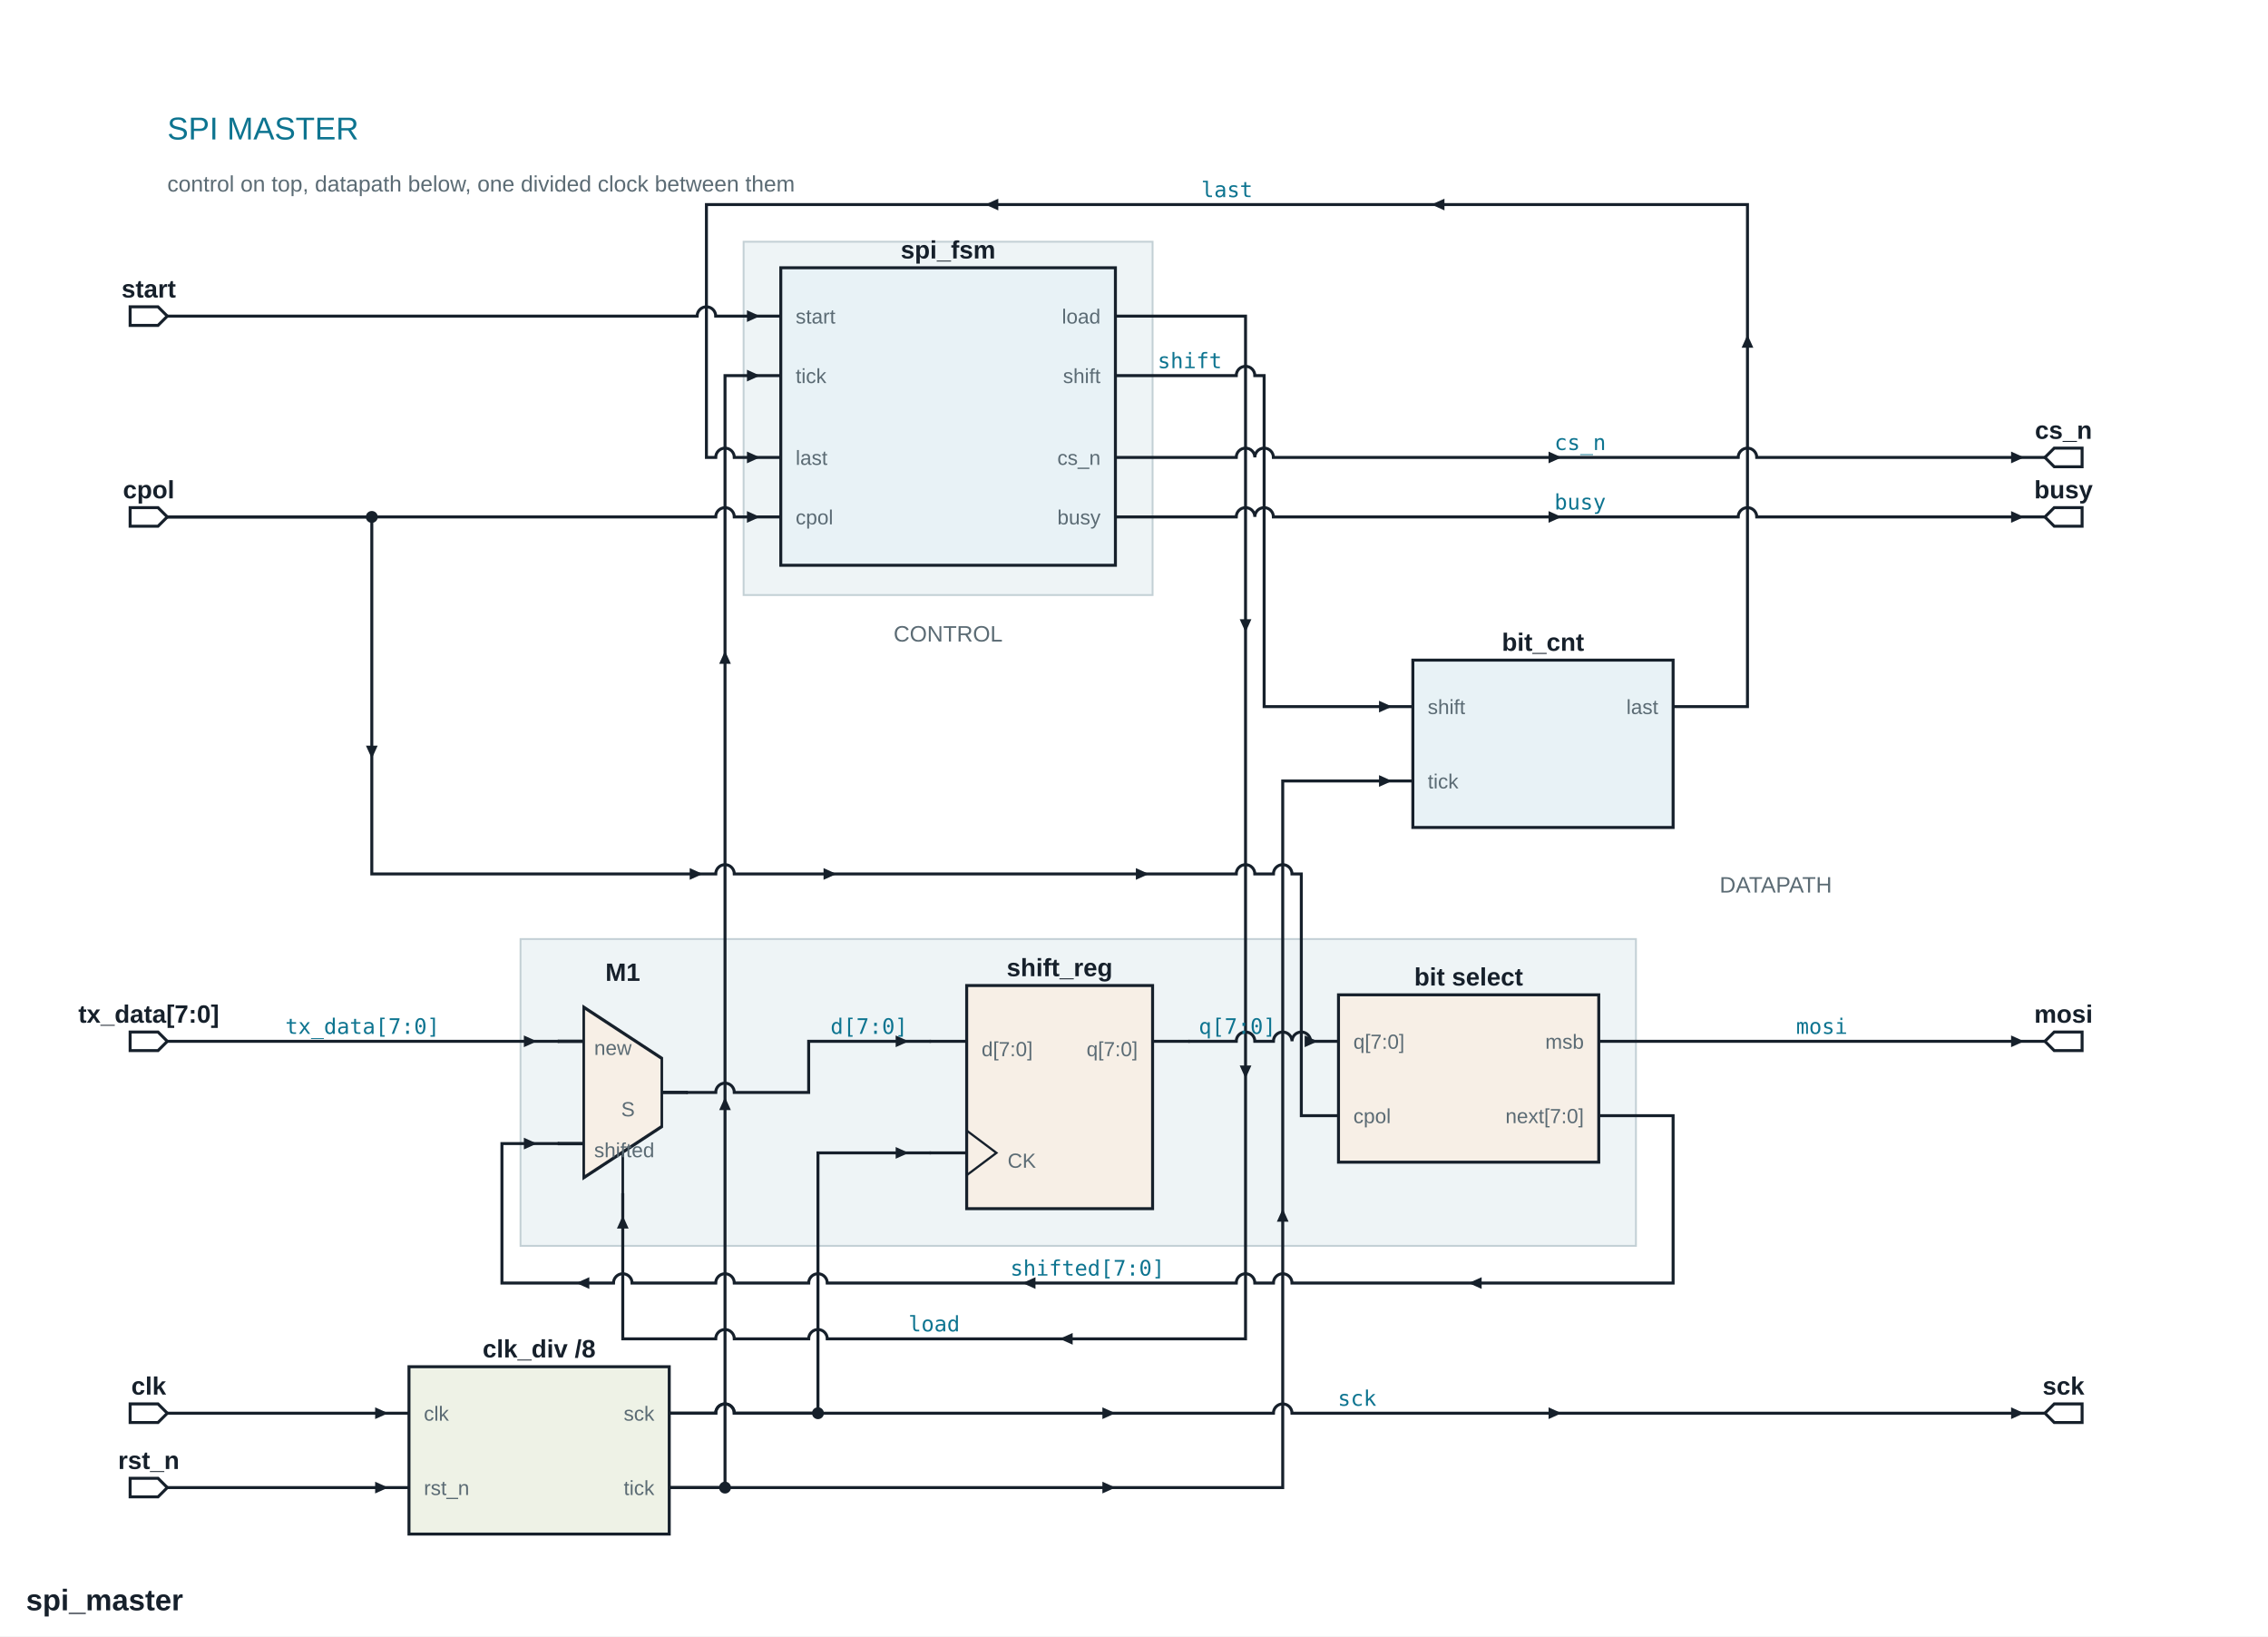
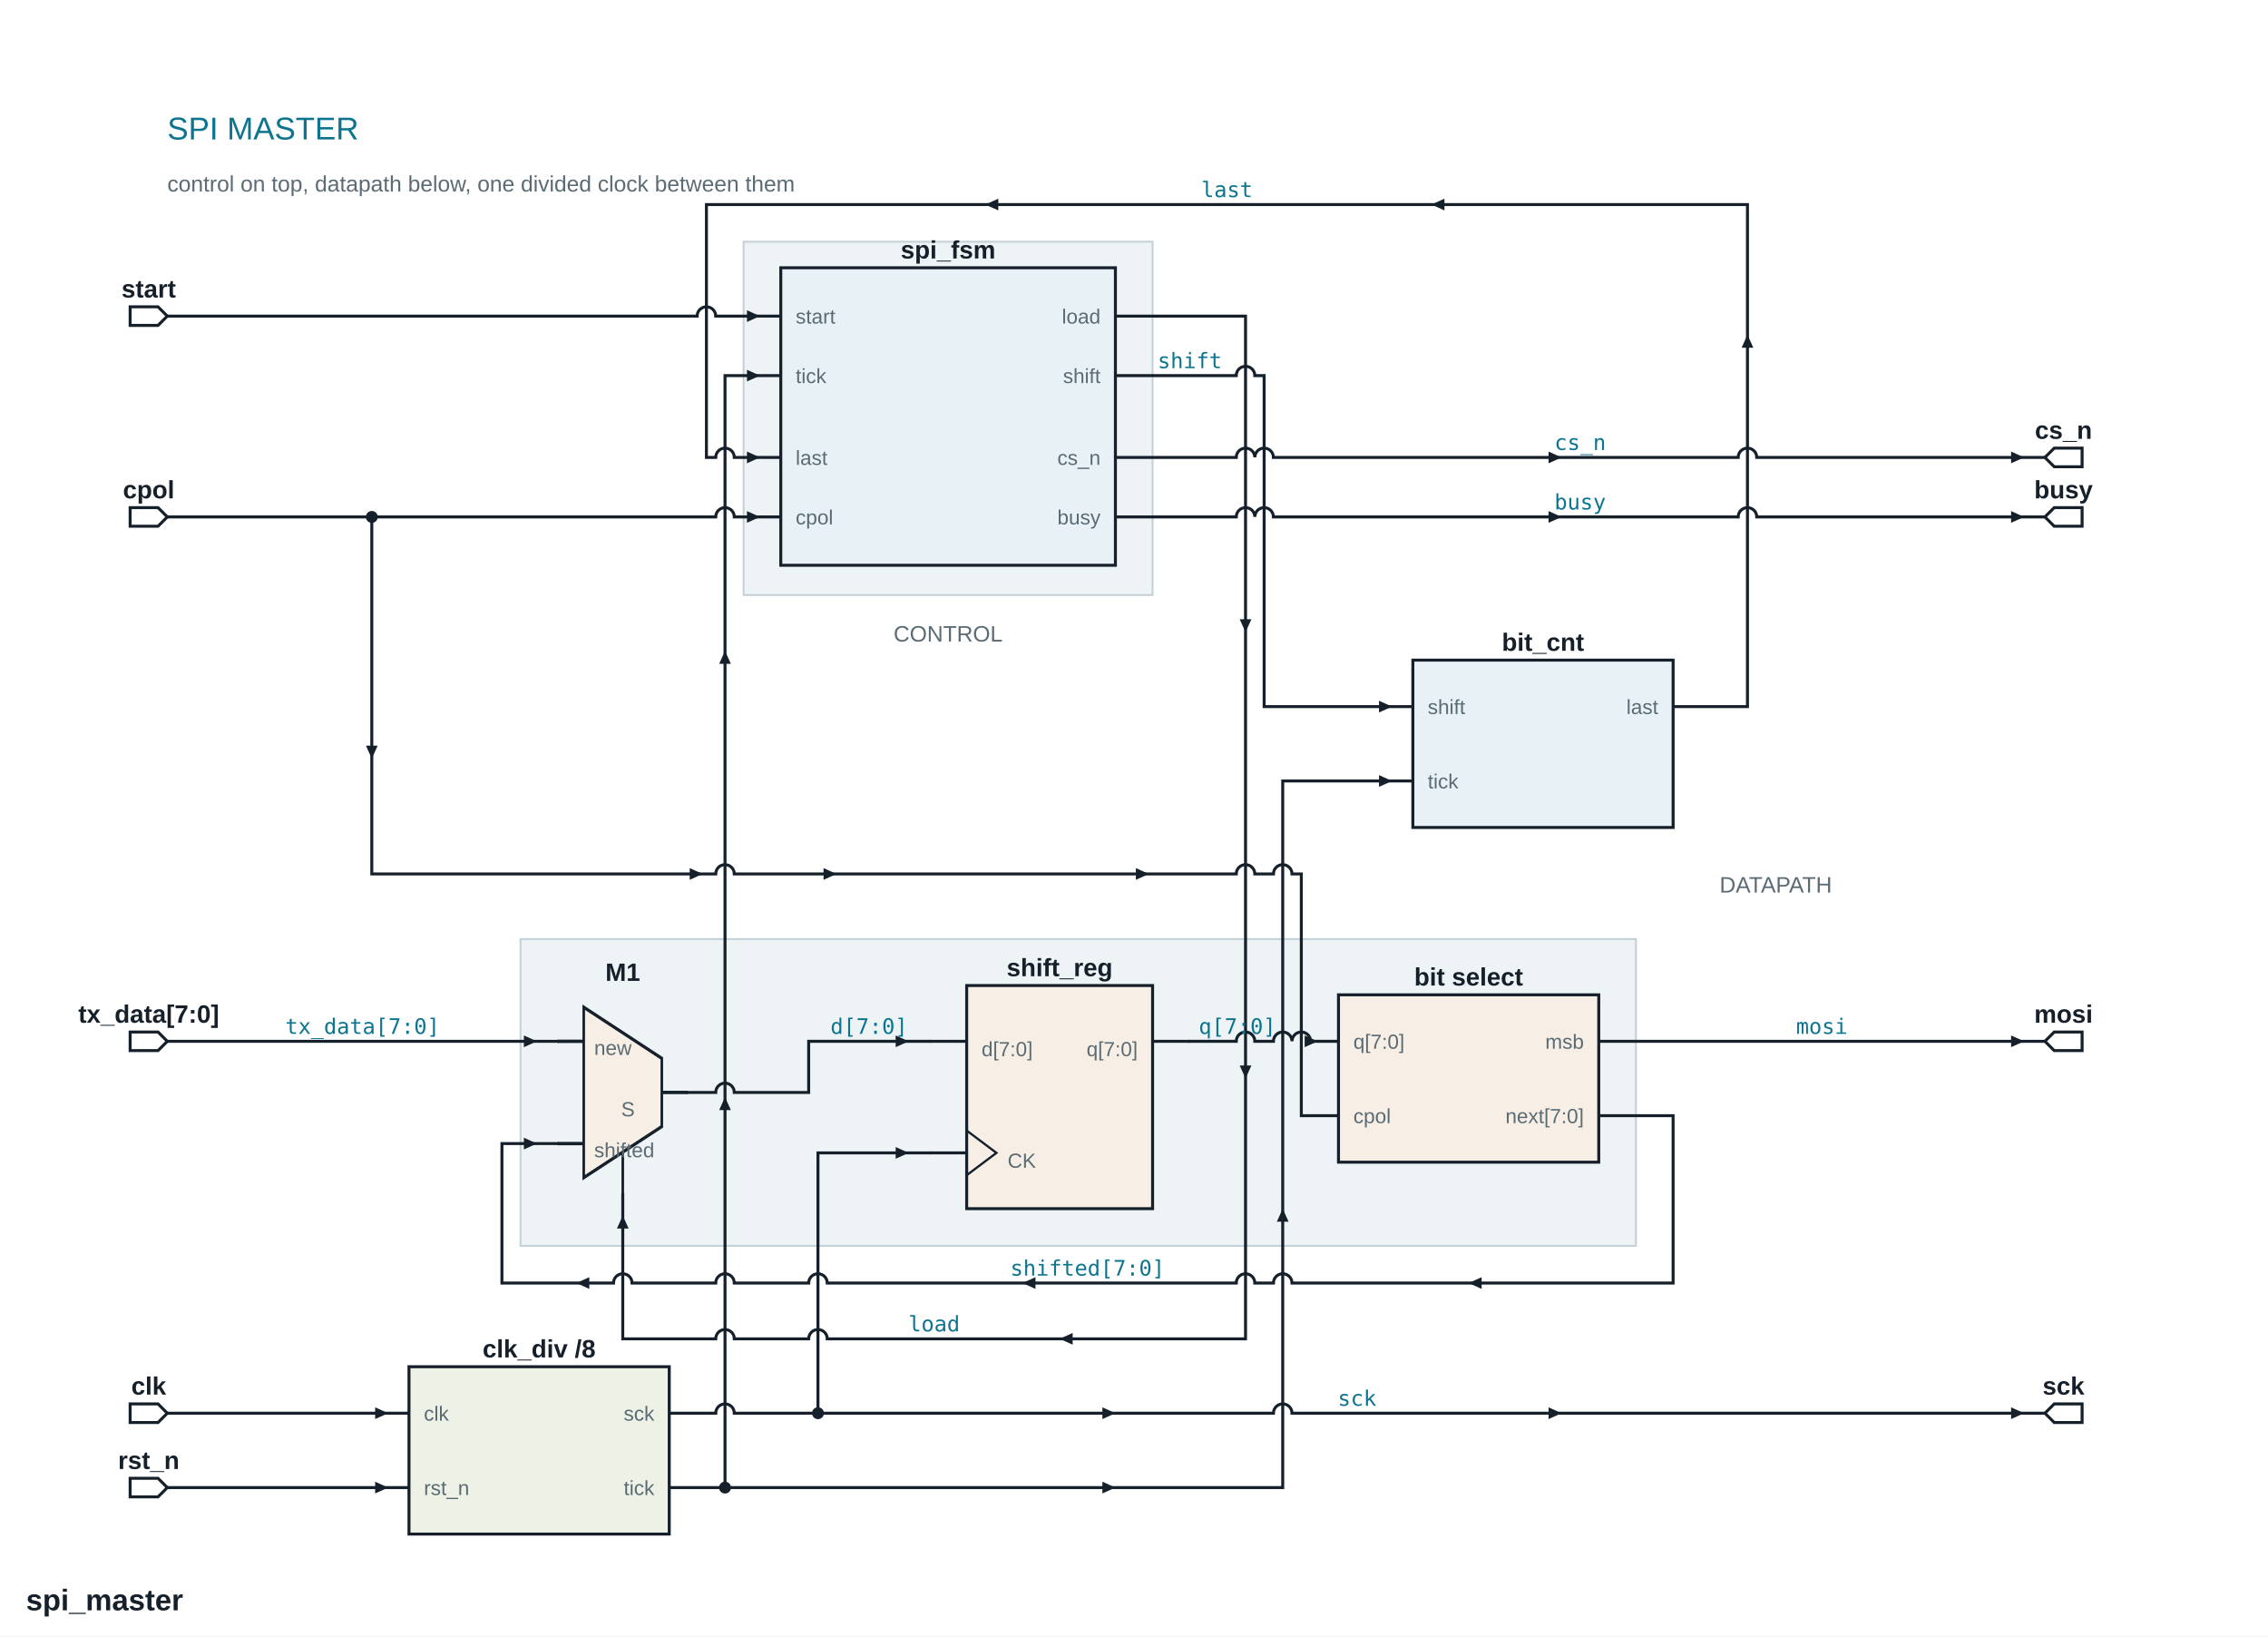
<svg xmlns="http://www.w3.org/2000/svg" width="1220" height="880" viewBox="0 0 1220 880" font-family="'IBM Plex Sans','IBM Plex Sans Text',Arial,Helvetica,sans-serif">
  <rect x="0" y="0" width="1220" height="880" fill="#ffffff" />
  <g class="dl-shapes">
    <rect x="280" y="505" width="600" height="165" fill="#eef4f6" stroke="#c3d0d5" stroke-width="1" />
    <rect x="400" y="130" width="220" height="190" fill="#eef4f6" stroke="#c3d0d5" stroke-width="1" />
    <text x="510" y="345" text-anchor="middle" font-family="'IBM Plex Sans','IBM Plex Sans Text',Arial,Helvetica,sans-serif" font-size="12" fill="#5b6b74">CONTROL</text>
    <text x="925" y="480" text-anchor="start" font-family="'IBM Plex Sans','IBM Plex Sans Text',Arial,Helvetica,sans-serif" font-size="12" fill="#5b6b74">DATAPATH</text>
    <text x="90" y="75" text-anchor="start" font-family="'IBM Plex Sans','IBM Plex Sans Text',Arial,Helvetica,sans-serif" font-size="17" fill="#0d7490">SPI MASTER</text>
    <text x="90" y="103" text-anchor="start" font-family="'IBM Plex Sans','IBM Plex Sans Text',Arial,Helvetica,sans-serif" font-size="12" fill="#5b6b74">control on top, datapath below, one divided clock between them</text>
  </g>
  <g class="dl-nets">
    <path class="dl-net" data-id="n1" d="M90 760 L220 760" fill="none" stroke="#16202b" stroke-width="1.6" stroke-linejoin="miter" stroke-linecap="square" />
    <path class="dl-net" data-id="n2" d="M90 800 L220 800" fill="none" stroke="#16202b" stroke-width="1.6" stroke-linejoin="miter" stroke-linecap="square" />
-     <path class="dl-net" data-id="n3" d="M360 760 L385 760 A5 5 0 0 1 395 760 L685 760 A5 5 0 0 1 695 760 L1100 760" fill="none" stroke="#16202b" stroke-width="1.6" stroke-linejoin="miter" stroke-linecap="square" />
-     <path class="dl-net" data-id="n4" d="M360 760 L385 760 A5 5 0 0 1 395 760 L440 760 L440 620 L500 620" fill="none" stroke="#16202b" stroke-width="1.6" stroke-linejoin="miter" stroke-linecap="square" />
-     <path class="dl-net" data-id="n5" d="M360 800 L390 800 L390 202 L420 202" fill="none" stroke="#16202b" stroke-width="1.6" stroke-linejoin="miter" stroke-linecap="square" />
-     <path class="dl-net" data-id="n6" d="M360 800 L690 800 L690 420 L760 420" fill="none" stroke="#16202b" stroke-width="1.6" stroke-linejoin="miter" stroke-linecap="square" />
+     <path class="dl-net" data-id="n3" d="M360 760 L385 760 A5 5 0 0 1 395 760 L685 760 A5 5 0 0 1 695 760 L1100 760 M360 760 L385 760 A5 5 0 0 1 395 760 L440 760 L440 620 L500 620" fill="none" stroke="#16202b" stroke-width="1.6" stroke-linejoin="miter" stroke-linecap="square" />
+     <path class="dl-net" data-id="n5" d="M360 800 L390 800 L390 202 L420 202 M360 800 L690 800 L690 420 L760 420" fill="none" stroke="#16202b" stroke-width="1.6" stroke-linejoin="miter" stroke-linecap="square" />
    <path class="dl-net" data-id="n7" d="M90 170 L375 170 A5 5 0 0 1 385 170 L420 170" fill="none" stroke="#16202b" stroke-width="1.6" stroke-linejoin="miter" stroke-linecap="square" />
-     <path class="dl-net" data-id="n8" d="M90 278 L385 278 A5 5 0 0 1 395 278 L420 278" fill="none" stroke="#16202b" stroke-width="1.6" stroke-linejoin="miter" stroke-linecap="square" />
+     <path class="dl-net" data-id="n8" d="M90 278 L385 278 A5 5 0 0 1 395 278 L420 278 M90 278 L200 278 L200 470 L385 470 A5 5 0 0 1 395 470 L665 470 A5 5 0 0 1 675 470 L685 470 A5 5 0 0 1 695 470 L700 470 L700 600 L720 600" fill="none" stroke="#16202b" stroke-width="1.6" stroke-linejoin="miter" stroke-linecap="square" />
    <path class="dl-net" data-id="n9" d="M600 246 L665 246 A5 5 0 0 1 675 246 L675 246 A5 5 0 0 1 685 246 L935 246 A5 5 0 0 1 945 246 L1100 246" fill="none" stroke="#16202b" stroke-width="1.6" stroke-linejoin="miter" stroke-linecap="square" />
    <path class="dl-net" data-id="n10" d="M600 278 L665 278 A5 5 0 0 1 675 278 L675 278 A5 5 0 0 1 685 278 L935 278 A5 5 0 0 1 945 278 L1100 278" fill="none" stroke="#16202b" stroke-width="1.6" stroke-linejoin="miter" stroke-linecap="square" />
    <path class="dl-net" data-id="n11" d="M600 202 L665 202 A5 5 0 0 1 675 202 L680 202 L680 380 L760 380" fill="none" stroke="#16202b" stroke-width="1.6" stroke-linejoin="miter" stroke-linecap="square" />
    <path class="dl-net" data-id="n12" d="M900 380 L940 380 L940 110 L380 110 L380 246 L385 246 A5 5 0 0 1 395 246 L420 246" fill="none" stroke="#16202b" stroke-width="1.6" stroke-linejoin="miter" stroke-linecap="square" />
    <path class="dl-net" data-id="n13" d="M600 170 L670 170 L670 720 L445 720 A5 5 0 0 0 435 720 L395 720 A5 5 0 0 0 385 720 L335 720 L335 642.5" fill="none" stroke="#16202b" stroke-width="1.6" stroke-linejoin="miter" stroke-linecap="square" />
    <path class="dl-net" data-id="n14" d="M90 560 L300 560" fill="none" stroke="#16202b" stroke-width="1.6" stroke-linejoin="miter" stroke-linecap="square" />
    <path class="dl-net" data-id="n15" d="M370 587.5 L385 587.5 A5 5 0 0 1 395 587.5 L435 587.5 L435 560 L500 560" fill="none" stroke="#16202b" stroke-width="1.6" stroke-linejoin="miter" stroke-linecap="square" />
    <path class="dl-net" data-id="n16" d="M640 560 L665 560 A5 5 0 0 1 675 560 L685 560 A5 5 0 0 1 695 560 L695 560 A5 5 0 0 1 705 560 L720 560" fill="none" stroke="#16202b" stroke-width="1.6" stroke-linejoin="miter" stroke-linecap="square" />
    <path class="dl-net" data-id="n17" d="M860 560 L1100 560" fill="none" stroke="#16202b" stroke-width="1.6" stroke-linejoin="miter" stroke-linecap="square" />
    <path class="dl-net" data-id="n18" d="M860 600 L900 600 L900 690 L695 690 A5 5 0 0 0 685 690 L675 690 A5 5 0 0 0 665 690 L445 690 A5 5 0 0 0 435 690 L395 690 A5 5 0 0 0 385 690 L340 690 A5 5 0 0 0 330 690 L270 690 L270 615 L300 615" fill="none" stroke="#16202b" stroke-width="1.6" stroke-linejoin="miter" stroke-linecap="square" />
-     <path class="dl-net" data-id="n19" d="M90 278 L200 278 L200 470 L385 470 A5 5 0 0 1 395 470 L665 470 A5 5 0 0 1 675 470 L685 470 A5 5 0 0 1 695 470 L700 470 L700 600 L720 600" fill="none" stroke="#16202b" stroke-width="1.6" stroke-linejoin="miter" stroke-linecap="square" />
    <text x="730" y="756" text-anchor="middle" font-family="'IBM Plex Mono','DejaVu Sans Mono','Courier New',monospace" font-size="11.5" fill="#0d7490">sck</text>
    <text x="850" y="242" text-anchor="middle" font-family="'IBM Plex Mono','DejaVu Sans Mono','Courier New',monospace" font-size="11.5" fill="#0d7490">cs_n</text>
    <text x="850" y="274" text-anchor="middle" font-family="'IBM Plex Mono','DejaVu Sans Mono','Courier New',monospace" font-size="11.5" fill="#0d7490">busy</text>
    <text x="640" y="198" text-anchor="middle" font-family="'IBM Plex Mono','DejaVu Sans Mono','Courier New',monospace" font-size="11.5" fill="#0d7490">shift</text>
    <text x="660" y="106" text-anchor="middle" font-family="'IBM Plex Mono','DejaVu Sans Mono','Courier New',monospace" font-size="11.5" fill="#0d7490">last</text>
    <text x="502.5" y="716" text-anchor="middle" font-family="'IBM Plex Mono','DejaVu Sans Mono','Courier New',monospace" font-size="11.5" fill="#0d7490">load</text>
    <text x="195" y="556" text-anchor="middle" font-family="'IBM Plex Mono','DejaVu Sans Mono','Courier New',monospace" font-size="11.5" fill="#0d7490">tx_data[7:0]</text>
    <text x="467.5" y="556" text-anchor="middle" font-family="'IBM Plex Mono','DejaVu Sans Mono','Courier New',monospace" font-size="11.5" fill="#0d7490">d[7:0]</text>
    <text x="665.6" y="556" text-anchor="middle" font-family="'IBM Plex Mono','DejaVu Sans Mono','Courier New',monospace" font-size="11.5" fill="#0d7490">q[7:0]</text>
    <text x="980" y="556" text-anchor="middle" font-family="'IBM Plex Mono','DejaVu Sans Mono','Courier New',monospace" font-size="11.5" fill="#0d7490">mosi</text>
    <text x="585" y="686" text-anchor="middle" font-family="'IBM Plex Mono','DejaVu Sans Mono','Courier New',monospace" font-size="11.5" fill="#0d7490">shifted[7:0]</text>
    <polygon points="208.8,760 201.8,763.15 201.8,756.85" fill="#16202b" />
    <polygon points="208.8,800 201.8,803.15 201.8,796.85" fill="#16202b" />
    <polygon points="600,760 593,763.15 593,756.85" fill="#16202b" />
    <polygon points="840,760 833,763.15 833,756.85" fill="#16202b" />
    <polygon points="1088.8,760 1081.8,763.15 1081.8,756.85" fill="#16202b" />
    <polygon points="488.8,620 481.8,623.15 481.8,616.85" fill="#16202b" />
    <polygon points="390,590 393.15,597 386.85,597" fill="#16202b" />
    <polygon points="390,350 393.15,357 386.85,357" fill="#16202b" />
    <polygon points="408.8,202 401.8,205.15 401.8,198.85" fill="#16202b" />
    <polygon points="600,800 593,803.15 593,796.85" fill="#16202b" />
    <polygon points="690,650 693.15,657 686.85,657" fill="#16202b" />
    <polygon points="748.8,420 741.8,423.15 741.8,416.85" fill="#16202b" />
    <polygon points="408.8,170 401.8,173.15 401.8,166.85" fill="#16202b" />
    <polygon points="408.8,278 401.8,281.15 401.8,274.85" fill="#16202b" />
+     <polygon points="200,408 196.85,401 203.15,401" fill="#16202b" />
+     <polygon points="378,470 371,473.15 371,466.85" fill="#16202b" />
+     <polygon points="618,470 611,473.15 611,466.85" fill="#16202b" />
+     <polygon points="450,470 443,473.15 443,466.85" fill="#16202b" />
    <polygon points="840,246 833,249.15 833,242.85" fill="#16202b" />
    <polygon points="1088.8,246 1081.8,249.15 1081.8,242.85" fill="#16202b" />
    <polygon points="840,278 833,281.15 833,274.85" fill="#16202b" />
    <polygon points="1088.8,278 1081.8,281.15 1081.8,274.85" fill="#16202b" />
    <polygon points="748.8,380 741.8,383.15 741.8,376.85" fill="#16202b" />
    <polygon points="940,180 943.15,187 936.85,187" fill="#16202b" />
    <polygon points="770,110 777,106.85 777,113.15" fill="#16202b" />
    <polygon points="530,110 537,106.85 537,113.15" fill="#16202b" />
    <polygon points="408.8,246 401.8,249.15 401.8,242.85" fill="#16202b" />
    <polygon points="670,340 666.85,333 673.15,333" fill="#16202b" />
    <polygon points="670,580 666.85,573 673.15,573" fill="#16202b" />
    <polygon points="570,720 577,716.85 577,723.15" fill="#16202b" />
    <polygon points="335,653.7 338.15,660.7 331.85,660.7" fill="#16202b" />
    <polygon points="288.8,560 281.8,563.15 281.8,556.85" fill="#16202b" />
    <polygon points="488.8,560 481.8,563.15 481.8,556.85" fill="#16202b" />
    <polygon points="708.8,560 701.8,563.15 701.8,556.85" fill="#16202b" />
    <polygon points="1088.8,560 1081.8,563.15 1081.8,556.85" fill="#16202b" />
    <polygon points="790,690 797,686.85 797,693.15" fill="#16202b" />
    <polygon points="550,690 557,686.85 557,693.15" fill="#16202b" />
    <polygon points="310,690 317,686.85 317,693.15" fill="#16202b" />
    <polygon points="288.8,615 281.8,618.15 281.8,611.85" fill="#16202b" />
-     <polygon points="200,408 196.85,401 203.15,401" fill="#16202b" />
-     <polygon points="378,470 371,473.15 371,466.85" fill="#16202b" />
-     <polygon points="618,470 611,473.15 611,466.85" fill="#16202b" />
-     <polygon points="450,470 443,473.15 443,466.85" fill="#16202b" />
    <circle cx="200" cy="278" r="3.2" fill="#16202b" />
    <circle cx="390" cy="800" r="3.2" fill="#16202b" />
    <circle cx="440" cy="760" r="3.2" fill="#16202b" />
  </g>
  <g class="dl-cells">
    <g class="dl-cell" data-id="p_clk" data-type="port_in" transform="matrix(1,0,0,1,70,755)">
      <path d="M0 0 H15 L20 5 L15 10 H0 Z" fill="#ffffff" stroke="#16202b" stroke-width="1.6" />
    </g>
    <text x="80" y="750" text-anchor="middle" font-family="'IBM Plex Sans','IBM Plex Sans Text',Arial,Helvetica,sans-serif" font-size="13.5" font-weight="600" fill="#16202b">clk</text>
    <g class="dl-cell" data-id="p_rstn" data-type="port_in" transform="matrix(1,0,0,1,70,795)">
      <path d="M0 0 H15 L20 5 L15 10 H0 Z" fill="#ffffff" stroke="#16202b" stroke-width="1.6" />
    </g>
    <text x="80" y="790" text-anchor="middle" font-family="'IBM Plex Sans','IBM Plex Sans Text',Arial,Helvetica,sans-serif" font-size="13.5" font-weight="600" fill="#16202b">rst_n</text>
    <g class="dl-cell" data-id="div" data-type="block" transform="matrix(1,0,0,1,220,735)">
      <rect x="0" y="0" width="140" height="90" fill="#eef2e6" stroke="#16202b" stroke-width="1.6" />
    </g>
    <text x="228" y="764" text-anchor="start" font-family="'IBM Plex Sans','IBM Plex Sans Text',Arial,Helvetica,sans-serif" font-size="11" fill="#5b6b74">clk</text>
    <text x="228" y="804" text-anchor="start" font-family="'IBM Plex Sans','IBM Plex Sans Text',Arial,Helvetica,sans-serif" font-size="11" fill="#5b6b74">rst_n</text>
    <text x="352" y="764" text-anchor="end" font-family="'IBM Plex Sans','IBM Plex Sans Text',Arial,Helvetica,sans-serif" font-size="11" fill="#5b6b74">sck</text>
    <text x="352" y="804" text-anchor="end" font-family="'IBM Plex Sans','IBM Plex Sans Text',Arial,Helvetica,sans-serif" font-size="11" fill="#5b6b74">tick</text>
    <text x="290" y="730" text-anchor="middle" font-family="'IBM Plex Sans','IBM Plex Sans Text',Arial,Helvetica,sans-serif" font-size="13.5" font-weight="600" fill="#16202b">clk_div /8</text>
    <g class="dl-cell" data-id="p_start" data-type="port_in" transform="matrix(1,0,0,1,70,165)">
      <path d="M0 0 H15 L20 5 L15 10 H0 Z" fill="#ffffff" stroke="#16202b" stroke-width="1.6" />
    </g>
    <text x="80" y="160" text-anchor="middle" font-family="'IBM Plex Sans','IBM Plex Sans Text',Arial,Helvetica,sans-serif" font-size="13.5" font-weight="600" fill="#16202b">start</text>
    <g class="dl-cell" data-id="p_cpol" data-type="port_in" transform="matrix(1,0,0,1,70,273)">
      <path d="M0 0 H15 L20 5 L15 10 H0 Z" fill="#ffffff" stroke="#16202b" stroke-width="1.6" />
    </g>
    <text x="80" y="268" text-anchor="middle" font-family="'IBM Plex Sans','IBM Plex Sans Text',Arial,Helvetica,sans-serif" font-size="13.5" font-weight="600" fill="#16202b">cpol</text>
    <g class="dl-cell" data-id="fsm" data-type="block8" transform="matrix(1,0,0,1,420,144)">
      <rect x="0" y="0" width="180" height="160" fill="#e8f2f6" stroke="#16202b" stroke-width="1.6" />
    </g>
    <text x="428" y="174" text-anchor="start" font-family="'IBM Plex Sans','IBM Plex Sans Text',Arial,Helvetica,sans-serif" font-size="11" fill="#5b6b74">start</text>
    <text x="428" y="206" text-anchor="start" font-family="'IBM Plex Sans','IBM Plex Sans Text',Arial,Helvetica,sans-serif" font-size="11" fill="#5b6b74">tick</text>
    <text x="428" y="250" text-anchor="start" font-family="'IBM Plex Sans','IBM Plex Sans Text',Arial,Helvetica,sans-serif" font-size="11" fill="#5b6b74">last</text>
    <text x="428" y="282" text-anchor="start" font-family="'IBM Plex Sans','IBM Plex Sans Text',Arial,Helvetica,sans-serif" font-size="11" fill="#5b6b74">cpol</text>
    <text x="592" y="174" text-anchor="end" font-family="'IBM Plex Sans','IBM Plex Sans Text',Arial,Helvetica,sans-serif" font-size="11" fill="#5b6b74">load</text>
    <text x="592" y="206" text-anchor="end" font-family="'IBM Plex Sans','IBM Plex Sans Text',Arial,Helvetica,sans-serif" font-size="11" fill="#5b6b74">shift</text>
    <text x="592" y="250" text-anchor="end" font-family="'IBM Plex Sans','IBM Plex Sans Text',Arial,Helvetica,sans-serif" font-size="11" fill="#5b6b74">cs_n</text>
    <text x="592" y="282" text-anchor="end" font-family="'IBM Plex Sans','IBM Plex Sans Text',Arial,Helvetica,sans-serif" font-size="11" fill="#5b6b74">busy</text>
    <text x="510" y="139" text-anchor="middle" font-family="'IBM Plex Sans','IBM Plex Sans Text',Arial,Helvetica,sans-serif" font-size="13.5" font-weight="600" fill="#16202b">spi_fsm</text>
    <g class="dl-cell" data-id="cnt" data-type="block" transform="matrix(1,0,0,1,760,355)">
      <rect x="0" y="0" width="140" height="90" fill="#e8f2f6" stroke="#16202b" stroke-width="1.6" />
    </g>
    <text x="768" y="384" text-anchor="start" font-family="'IBM Plex Sans','IBM Plex Sans Text',Arial,Helvetica,sans-serif" font-size="11" fill="#5b6b74">shift</text>
    <text x="768" y="424" text-anchor="start" font-family="'IBM Plex Sans','IBM Plex Sans Text',Arial,Helvetica,sans-serif" font-size="11" fill="#5b6b74">tick</text>
    <text x="892" y="384" text-anchor="end" font-family="'IBM Plex Sans','IBM Plex Sans Text',Arial,Helvetica,sans-serif" font-size="11" fill="#5b6b74">last</text>
    <text x="830" y="350" text-anchor="middle" font-family="'IBM Plex Sans','IBM Plex Sans Text',Arial,Helvetica,sans-serif" font-size="13.5" font-weight="600" fill="#16202b">bit_cnt</text>
    <g class="dl-cell" data-id="p_tx" data-type="port_in" transform="matrix(1,0,0,1,70,555)">
      <path d="M0 0 H15 L20 5 L15 10 H0 Z" fill="#ffffff" stroke="#16202b" stroke-width="1.6" />
    </g>
    <text x="80" y="550" text-anchor="middle" font-family="'IBM Plex Sans','IBM Plex Sans Text',Arial,Helvetica,sans-serif" font-size="13.5" font-weight="600" fill="#16202b">tx_data[7:0]</text>
    <g class="dl-cell" data-id="m1" data-type="mux2w" transform="matrix(1.4,0,0,1.8333,300,532.5)">
      <line x1="0" y1="15" x2="10" y2="15" stroke="#16202b" stroke-width="0.99" />
      <line x1="0" y1="45" x2="10" y2="45" stroke="#16202b" stroke-width="0.99" />
      <polygon points="10,5 40,20 40,40 10,55" fill="#f7efe6" stroke="#16202b" stroke-width="0.99" />
      <line x1="40" y1="30" x2="50" y2="30" stroke="#16202b" stroke-width="0.99" />
      <line x1="25" y1="47.5" x2="25" y2="60" stroke="#16202b" stroke-width="0.99" />
    </g>
    <text x="319.6" y="567.333" text-anchor="start" font-family="'IBM Plex Sans','IBM Plex Sans Text',Arial,Helvetica,sans-serif" font-size="11" fill="#5b6b74">new</text>
    <text x="319.6" y="622.333" text-anchor="start" font-family="'IBM Plex Sans','IBM Plex Sans Text',Arial,Helvetica,sans-serif" font-size="11" fill="#5b6b74">shifted</text>
    <text x="337.8" y="600.333" text-anchor="middle" font-family="'IBM Plex Sans','IBM Plex Sans Text',Arial,Helvetica,sans-serif" font-size="11" fill="#5b6b74">S</text>
    <text x="335" y="527.5" text-anchor="middle" font-family="'IBM Plex Sans','IBM Plex Sans Text',Arial,Helvetica,sans-serif" font-size="13.5" font-weight="600" fill="#16202b">M1</text>
    <g class="dl-cell" data-id="shr" data-type="reg" transform="matrix(2,0,0,2,500,530)">
      <line x1="0" y1="15" x2="10" y2="15" stroke="#16202b" stroke-width="0.8" />
      <line x1="0" y1="45" x2="10" y2="45" stroke="#16202b" stroke-width="0.8" />
      <rect x="10" y="0" width="50" height="60" fill="#f7efe6" stroke="#16202b" stroke-width="0.8" />
      <path d="M10 39 L18 45 L10 51" fill="none" stroke="#16202b" stroke-width="0.6" />
      <line x1="60" y1="15" x2="70" y2="15" stroke="#16202b" stroke-width="0.8" />
    </g>
    <text x="528" y="568" text-anchor="start" font-family="'IBM Plex Sans','IBM Plex Sans Text',Arial,Helvetica,sans-serif" font-size="11" fill="#5b6b74">d[7:0]</text>
    <text x="542" y="628" text-anchor="start" font-family="'IBM Plex Sans','IBM Plex Sans Text',Arial,Helvetica,sans-serif" font-size="11" fill="#5b6b74">CK</text>
    <text x="612" y="568" text-anchor="end" font-family="'IBM Plex Sans','IBM Plex Sans Text',Arial,Helvetica,sans-serif" font-size="11" fill="#5b6b74">q[7:0]</text>
    <text x="570" y="525" text-anchor="middle" font-family="'IBM Plex Sans','IBM Plex Sans Text',Arial,Helvetica,sans-serif" font-size="13.5" font-weight="600" fill="#16202b">shift_reg</text>
    <g class="dl-cell" data-id="bitsel" data-type="block" transform="matrix(1,0,0,1,720,535)">
      <rect x="0" y="0" width="140" height="90" fill="#f7efe6" stroke="#16202b" stroke-width="1.6" />
    </g>
    <text x="728" y="564" text-anchor="start" font-family="'IBM Plex Sans','IBM Plex Sans Text',Arial,Helvetica,sans-serif" font-size="11" fill="#5b6b74">q[7:0]</text>
    <text x="728" y="604" text-anchor="start" font-family="'IBM Plex Sans','IBM Plex Sans Text',Arial,Helvetica,sans-serif" font-size="11" fill="#5b6b74">cpol</text>
    <text x="852" y="564" text-anchor="end" font-family="'IBM Plex Sans','IBM Plex Sans Text',Arial,Helvetica,sans-serif" font-size="11" fill="#5b6b74">msb</text>
    <text x="852" y="604" text-anchor="end" font-family="'IBM Plex Sans','IBM Plex Sans Text',Arial,Helvetica,sans-serif" font-size="11" fill="#5b6b74">next[7:0]</text>
    <text x="790" y="530" text-anchor="middle" font-family="'IBM Plex Sans','IBM Plex Sans Text',Arial,Helvetica,sans-serif" font-size="13.5" font-weight="600" fill="#16202b">bit select</text>
    <g class="dl-cell" data-id="p_cs" data-type="port_out" transform="matrix(1,0,0,1,1100,241)">
      <path d="M20 0 H5 L0 5 L5 10 H20 Z" fill="#ffffff" stroke="#16202b" stroke-width="1.6" />
    </g>
    <text x="1110" y="236" text-anchor="middle" font-family="'IBM Plex Sans','IBM Plex Sans Text',Arial,Helvetica,sans-serif" font-size="13.5" font-weight="600" fill="#16202b">cs_n</text>
    <g class="dl-cell" data-id="p_busy" data-type="port_out" transform="matrix(1,0,0,1,1100,273)">
      <path d="M20 0 H5 L0 5 L5 10 H20 Z" fill="#ffffff" stroke="#16202b" stroke-width="1.6" />
    </g>
    <text x="1110" y="268" text-anchor="middle" font-family="'IBM Plex Sans','IBM Plex Sans Text',Arial,Helvetica,sans-serif" font-size="13.5" font-weight="600" fill="#16202b">busy</text>
    <g class="dl-cell" data-id="p_mosi" data-type="port_out" transform="matrix(1,0,0,1,1100,555)">
      <path d="M20 0 H5 L0 5 L5 10 H20 Z" fill="#ffffff" stroke="#16202b" stroke-width="1.6" />
    </g>
    <text x="1110" y="550" text-anchor="middle" font-family="'IBM Plex Sans','IBM Plex Sans Text',Arial,Helvetica,sans-serif" font-size="13.5" font-weight="600" fill="#16202b">mosi</text>
    <g class="dl-cell" data-id="p_sck" data-type="port_out" transform="matrix(1,0,0,1,1100,755)">
      <path d="M20 0 H5 L0 5 L5 10 H20 Z" fill="#ffffff" stroke="#16202b" stroke-width="1.6" />
    </g>
    <text x="1110" y="750" text-anchor="middle" font-family="'IBM Plex Sans','IBM Plex Sans Text',Arial,Helvetica,sans-serif" font-size="13.5" font-weight="600" fill="#16202b">sck</text>
  </g>
  <text x="14" y="866" font-family="'IBM Plex Sans','IBM Plex Sans Text',Arial,Helvetica,sans-serif" font-size="16" font-weight="600" fill="#16202b">spi_master</text>
</svg>
